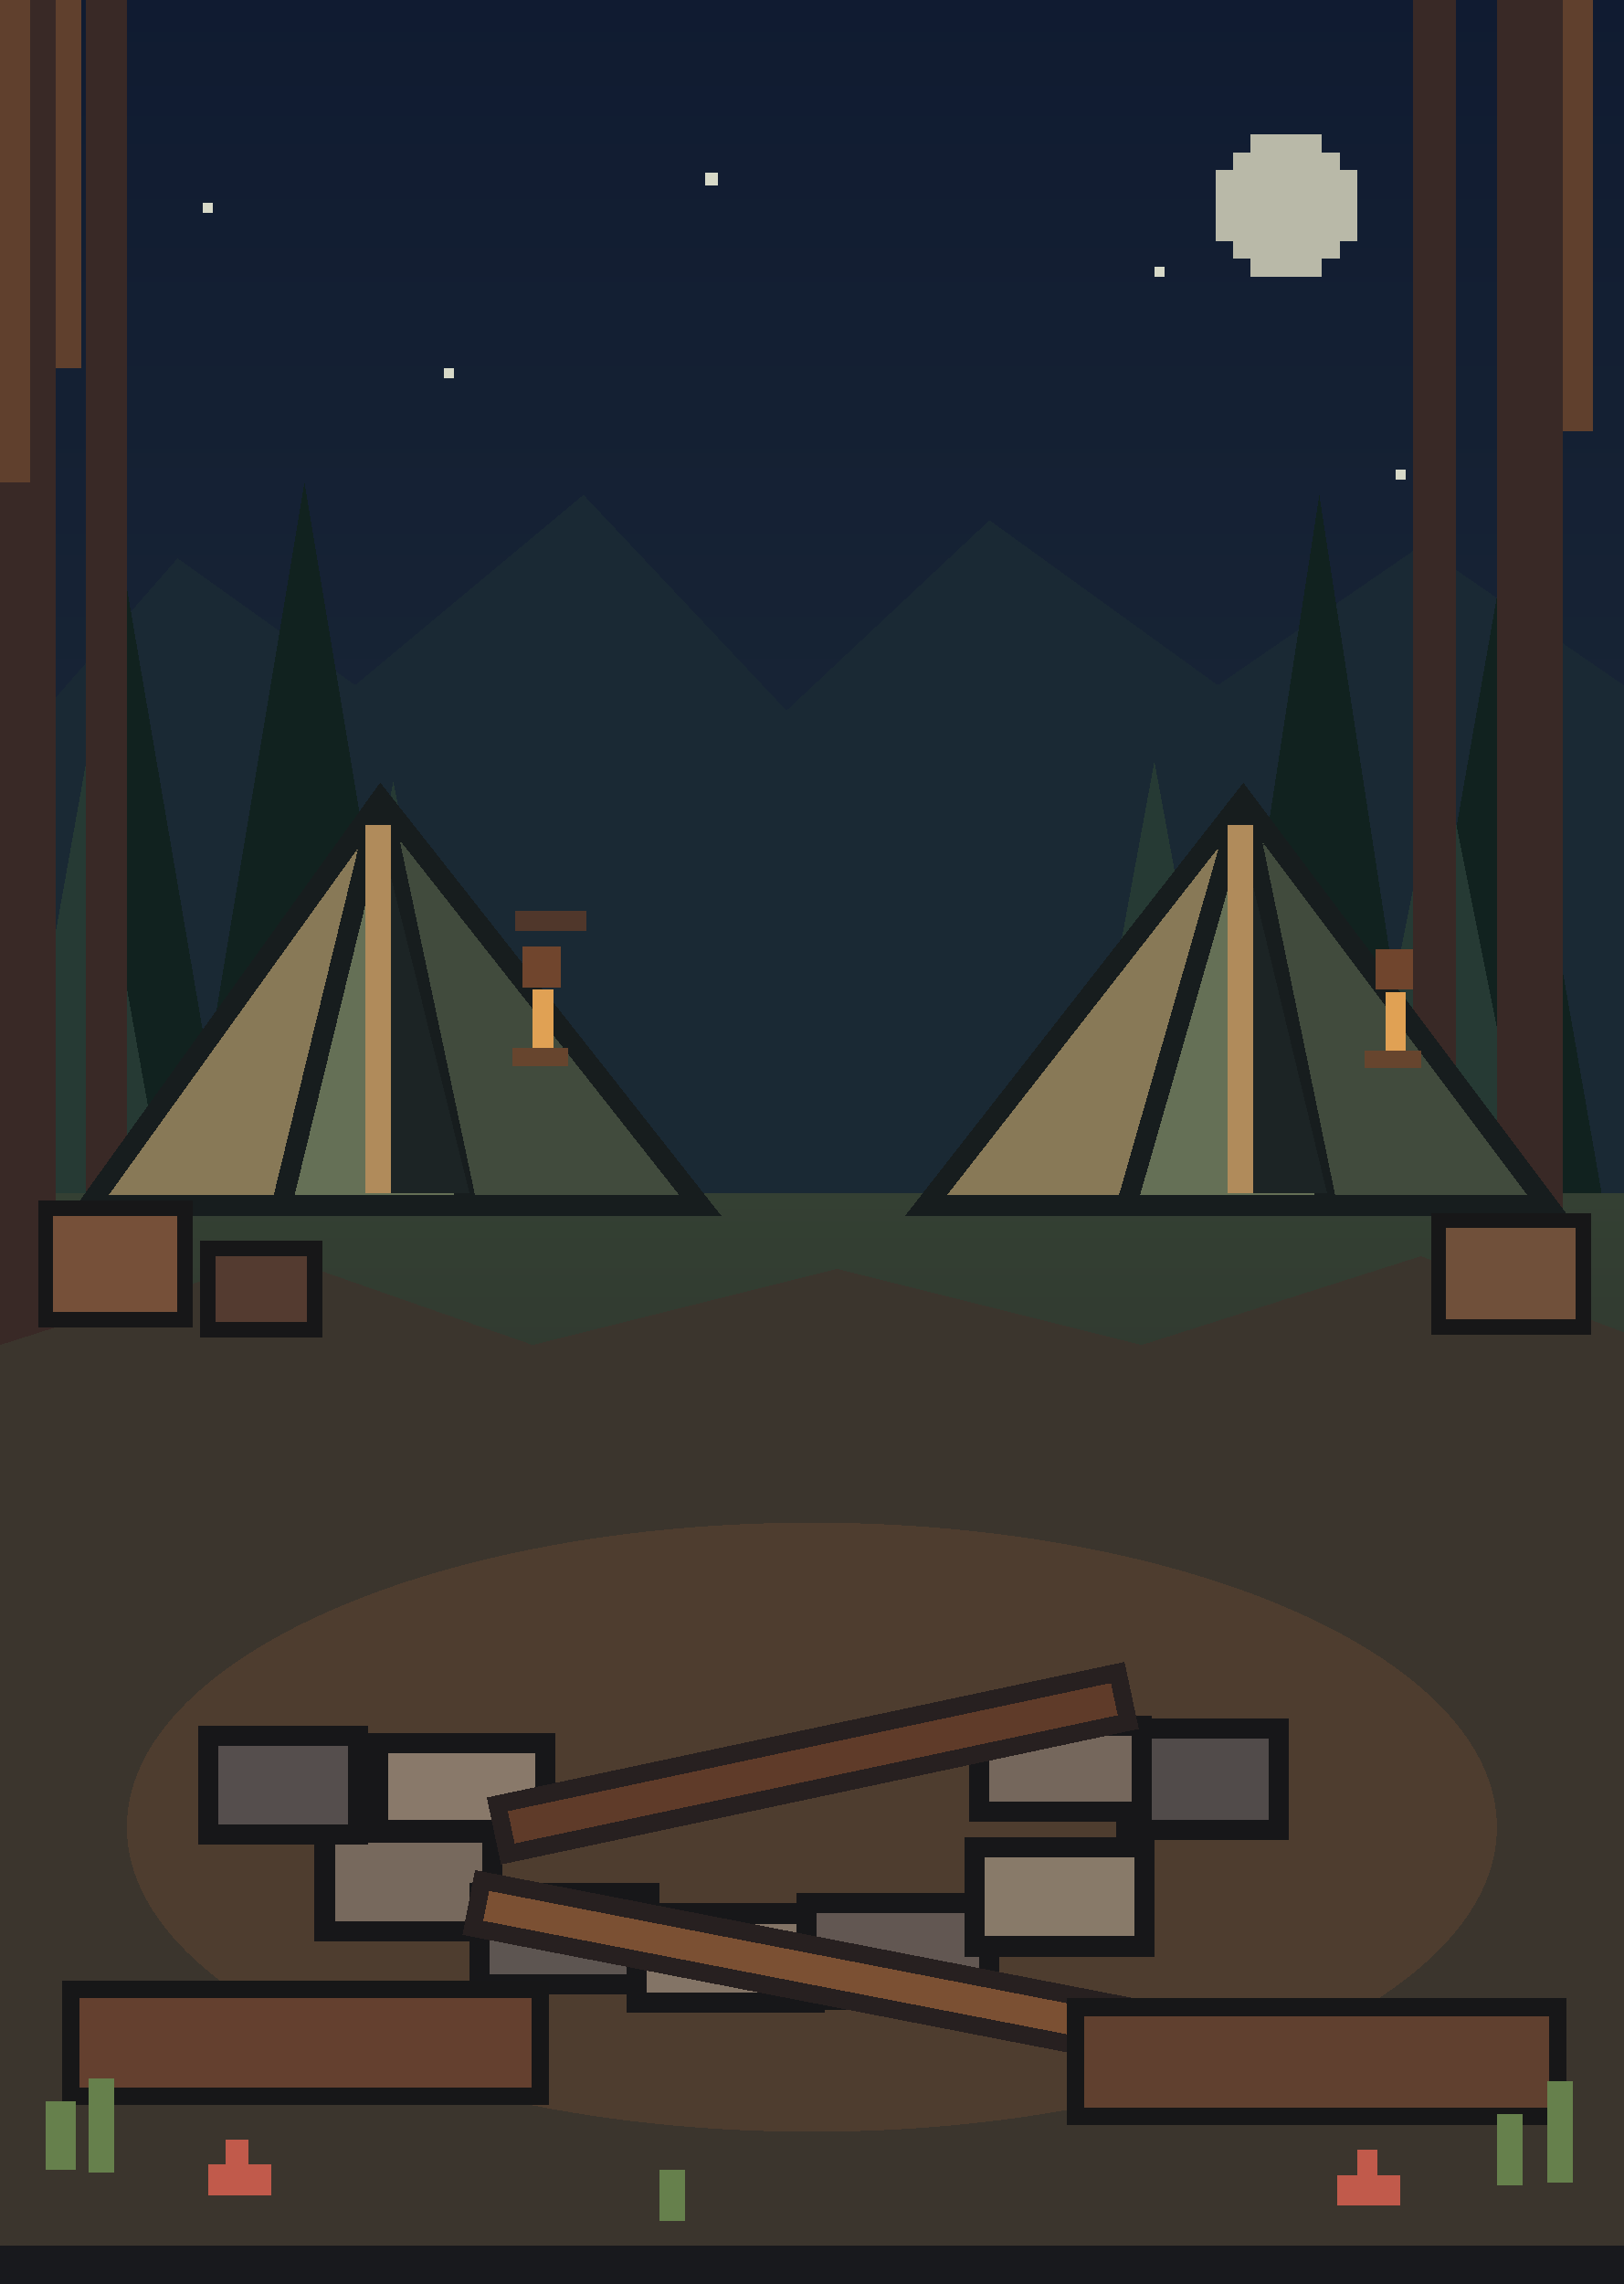
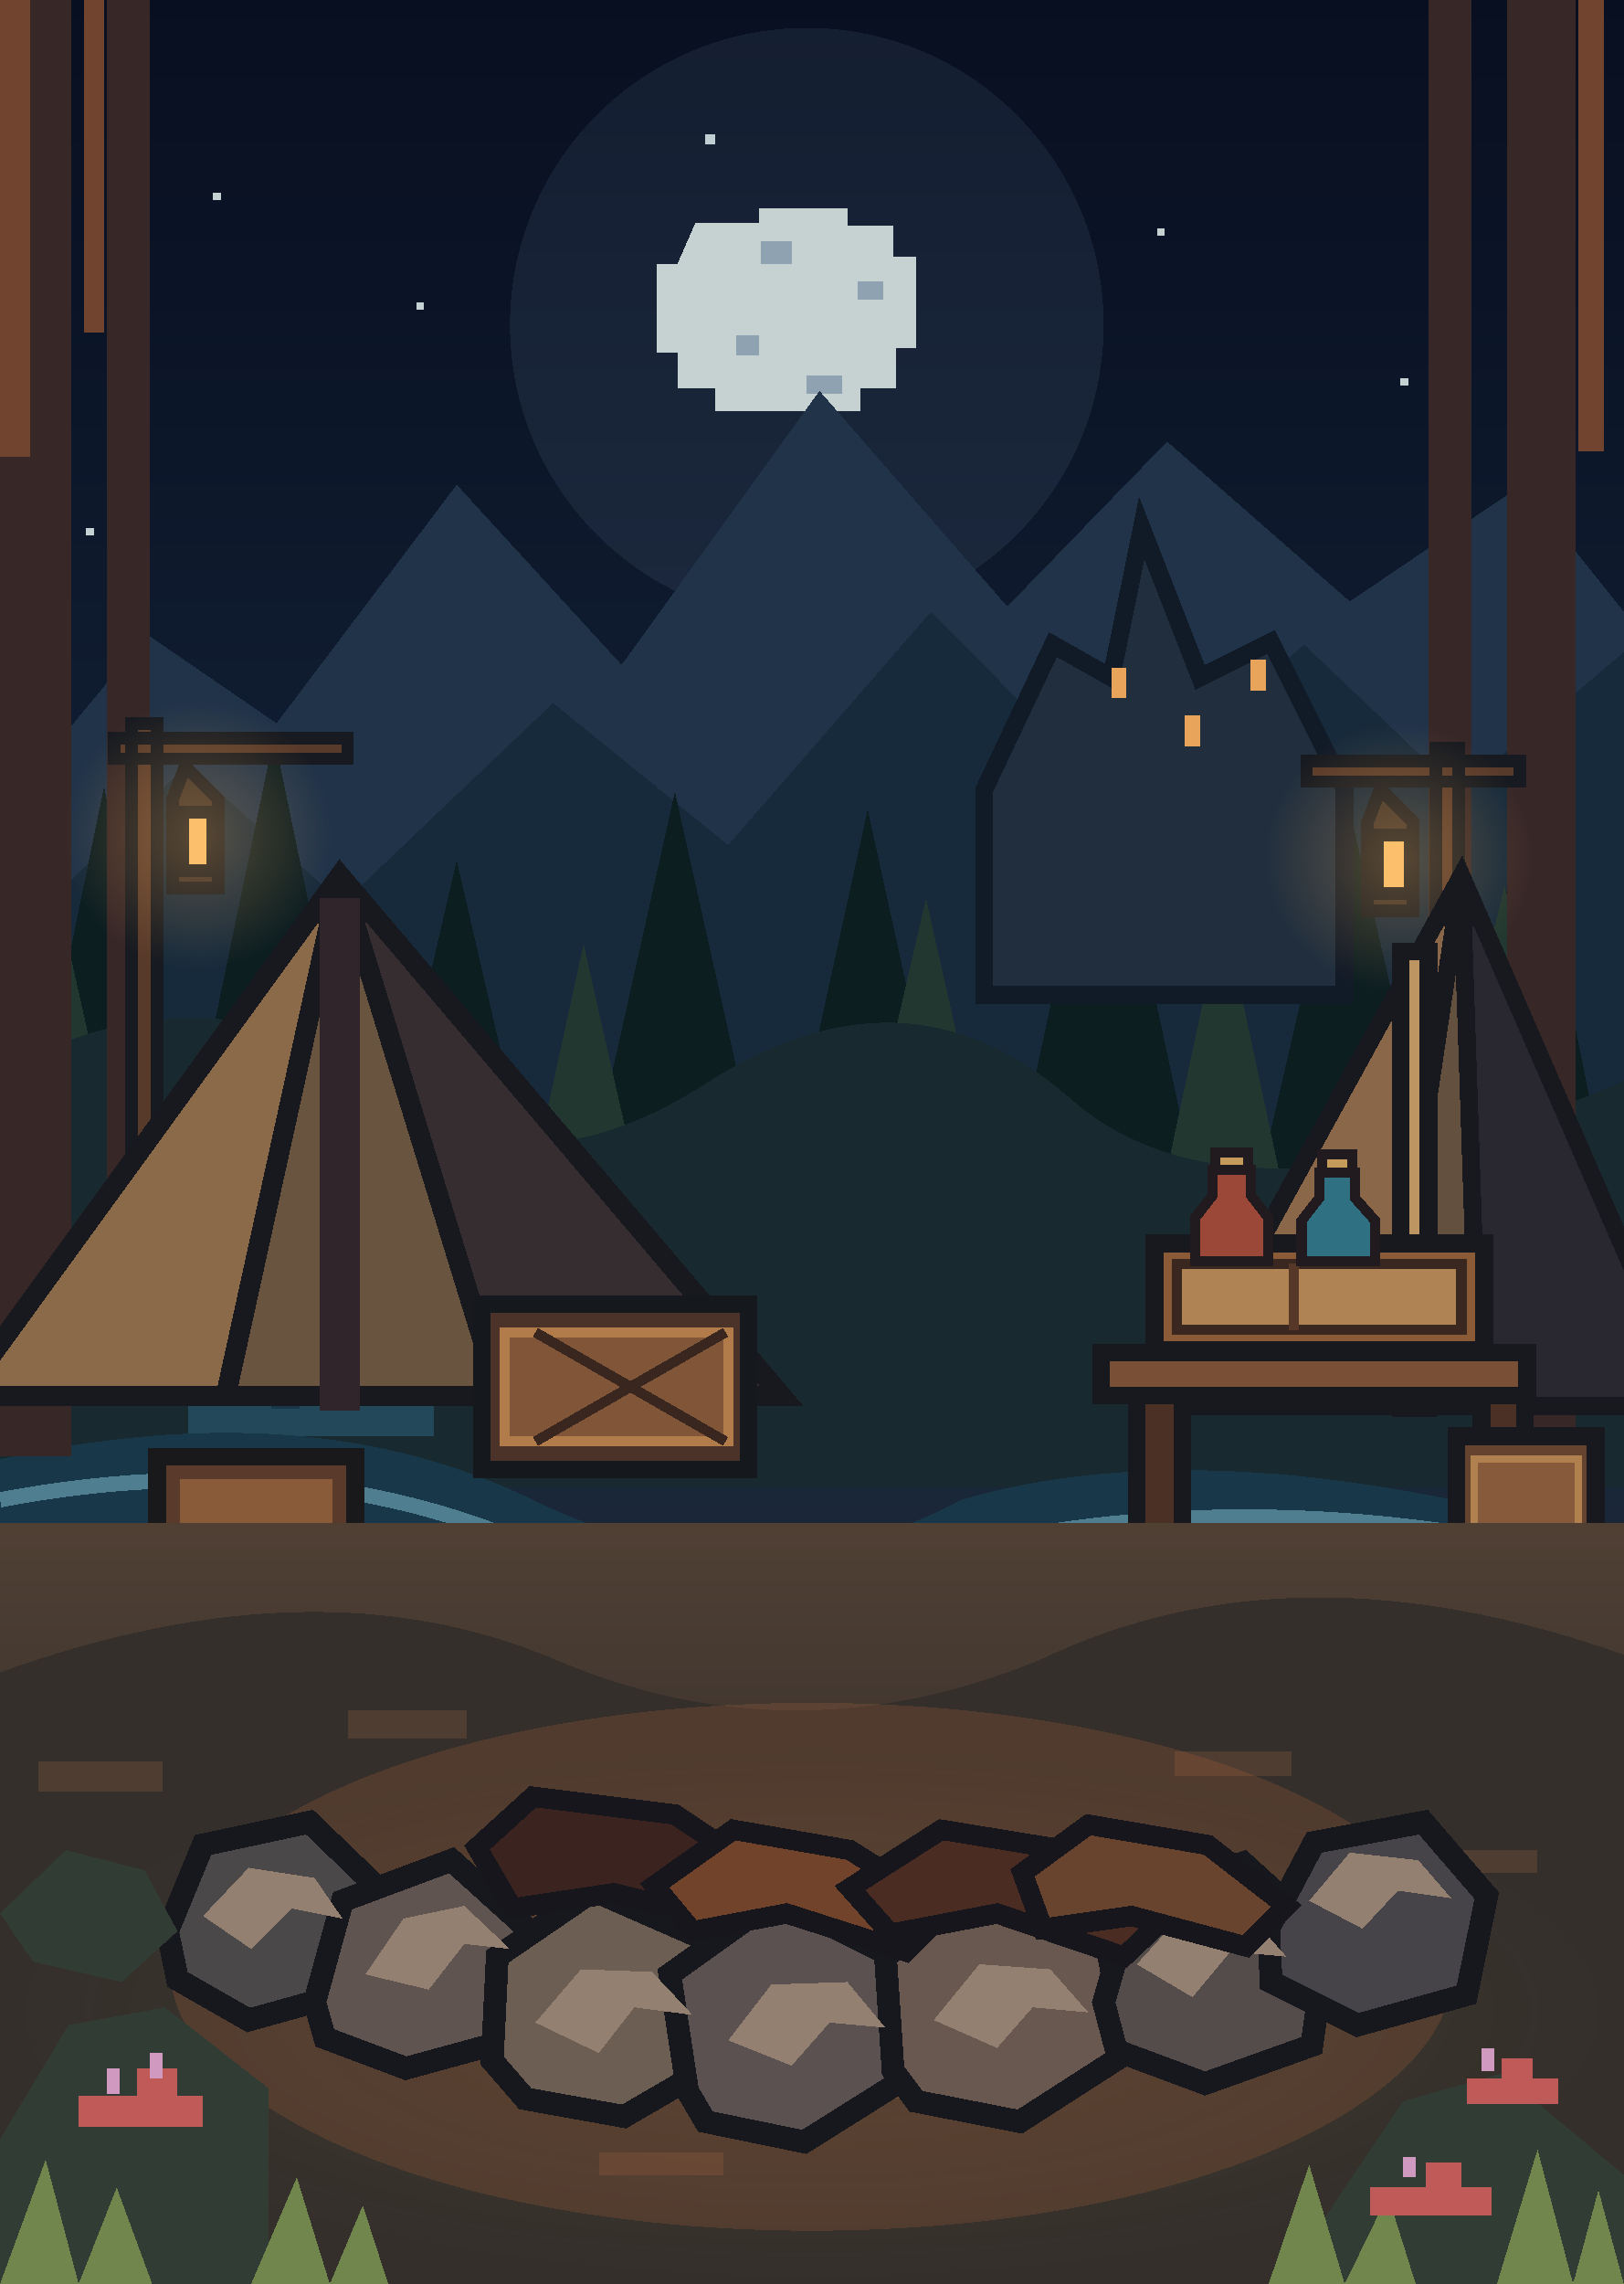
<svg xmlns="http://www.w3.org/2000/svg" viewBox="0 0 640 900" shape-rendering="crispEdges">
  <defs>
-     <linearGradient id="mSky" x2="0" y2="1">
-       <stop stop-color="#101b31" />
-       <stop offset=".58" stop-color="#1d2b38" />
-       <stop offset="1" stop-color="#342a2a" />
+     <linearGradient id="mnight" x2="0" y2="1">
+       <stop stop-color="#080f20" />
+       <stop offset=".48" stop-color="#132238" />
+       <stop offset="1" stop-color="#293039" />
    </linearGradient>
-     <linearGradient id="mGround" x2="0" y2="1">
-       <stop stop-color="#344033" />
-       <stop offset="1" stop-color="#201b20" />
+     <linearGradient id="mground" x2="0" y2="1">
+       <stop stop-color="#504034" />
+       <stop offset="1" stop-color="#1a1e24" />
    </linearGradient>
+     <linearGradient id="mwater" x2="0" y2="1">
+       <stop stop-color="#8ec8d0" />
+       <stop offset="1" stop-color="#17364a" />
+     </linearGradient>
+     <radialGradient id="mhalo">
+       <stop stop-color="#f4b564" stop-opacity=".3" />
+       <stop offset="1" stop-color="#f4b564" stop-opacity="0" />
+     </radialGradient>
  </defs>
-   <rect width="640" height="900" fill="url(#mSky)" />
-   <g fill="#d7d9c8">
-     <rect x="80" y="80" width="4" height="4" />
-     <rect x="175" y="145" width="4" height="4" />
-     <rect x="278" y="68" width="5" height="5" />
-     <rect x="455" y="105" width="4" height="4" />
-     <rect x="550" y="185" width="4" height="4" />
+   <rect width="640" height="900" fill="url(#mnight)" />
+   <g fill="#c5d2d4">
+     <rect x="84" y="76" width="3" height="3" />
+     <rect x="164" y="119" width="3" height="3" />
+     <rect x="278" y="53" width="4" height="4" />
+     <rect x="456" y="90" width="3" height="3" />
+     <rect x="552" y="149" width="3" height="3" />
+     <rect x="34" y="208" width="3" height="3" />
  </g>
-   <g opacity=".85" fill="#d6d5bd">
-     <rect x="486" y="60" width="42" height="42" />
-     <rect x="493" y="53" width="28" height="7" />
-     <rect x="479" y="67" width="7" height="28" />
-     <rect x="528" y="67" width="7" height="28" />
-     <rect x="493" y="102" width="28" height="7" />
+   <circle cx="318" cy="128" r="117" fill="#8eafd0" opacity=".09" />
+   <g shape-rendering="crispEdges">
+     <path d="M274 88h25v-6h35v7h18v12h9v36h-8v16h-14v9h-57v-9h-15v-14h-8v-35h8z" fill="#c5d2d1" />
+     <path d="M300 95h12v9h-12zM338 111h10v7h-10zM290 132h9v8h-9zM318 148h14v7h-14z" fill="#8ea2b1" />
  </g>
-   <path d="M0 300L70 220 140 270 230 195 310 280 390 205 480 270 560 215 640 270V600H0Z" fill="#1a2934" />
-   <g fill="#11221f">
-     <path d="M0 500L48 220 96 500Z" />
-     <path d="M65 520L120 190 175 520Z" />
-     <path d="M470 520L520 195 570 520Z" />
-     <path d="M540 520L590 235 640 520Z" />
+   <path d="M0 320l58-70 51 35 71-94 65 71 78-108 74 85 63-65 72 63 68-46 40 50v245H0z" fill="#203349" />
+   <path d="M0 375l74-74 61 55 83-79 69 56 80-92 75 76 72-63 61 58 65-55v246H0z" fill="#172a3b" />
+   <g fill="#0d1e21">
+     <path d="M0 510l41-200 42 200zM60 522l48-232 48 232zM140 512l40-173 40 173zM220 518l46-206 46 206zM300 510l42-191 42 191zM388 518l47-220 47 220zM486 510l45-195 45 195zM560 520l42-210 42 210z" />
  </g>
-   <g fill="#263a34">
-     <path d="M0 490L34 300 68 490Z" />
-     <path d="M120 480L155 308 190 480Z" />
-     <path d="M420 490L455 300 490 490Z" />
-     <path d="M530 485L568 295 606 485Z" />
+   <g fill="#21372f">
+     <path d="M0 498l27-125 28 125zM105 502l31-143 31 143zM202 500l28-128 29 128zM331 501l34-147 33 147zM451 503l31-145 31 145zM557 500l36-151 37 151z" />
  </g>
-   <path d="M0 470H640V900H0Z" fill="url(#mGround)" />
-   <g fill="#392926">
-     <rect x="0" y="0" width="22" height="560" />
-     <rect x="34" y="0" width="16" height="480" />
-     <rect x="590" y="0" width="26" height="565" />
-     <rect x="557" y="0" width="17" height="470" />
+   <path d="M388 311l27-57 23 13 12-59 23 59 28-14 29 58v81H388z" fill="#202e3d" stroke="#111a27" stroke-width="7" />
+   <g fill="#e8a45b">
+     <rect x="438" y="263" width="6" height="12" />
+     <rect x="467" y="282" width="6" height="12" />
+     <rect x="493" y="260" width="6" height="12" />
+     <rect x="518" y="298" width="5" height="10" />
  </g>
-   <g fill="#60402d">
-     <rect x="0" y="0" width="12" height="190" />
-     <rect x="22" y="0" width="10" height="145" />
-     <rect x="616" y="0" width="12" height="170" />
+   <path d="M0 422q84-44 143 4t132 3q81-54 147 4t218-7v160H0z" fill="#182a30" />
+   <path d="M74 446h97v120H74z" fill="#23485a" />
+   <path d="M82 448h12v93H82zM107 445h11v110h-11zM133 450h10v94h-10zM158 452h8v90h-8z" fill="url(#mwater)" />
+   <path d="M0 575q122-27 210 16t169 0q102-30 261 17v130H0z" fill="#18384a" />
+   <path d="M0 591q122-23 218 22t166-4q119-26 256 8" fill="none" stroke="#71aebd" stroke-width="6" opacity=".6" />
+   <g fill="#372727">
+     <path d="M0 0h28v574H0zM42 0h17v500H42zM594 0h27v578h-27zM563 0h17v502h-17z" />
  </g>
-   <path d="M0 530L110 495 210 530 330 500 450 530 560 495 640 525V900H0Z" fill="#3b352d" />
-   <g stroke="#171d1e" stroke-width="8" stroke-linejoin="miter">
-     <path d="M35 475L150 315 276 475Z" fill="#657056" />
-     <path d="M150 315L276 475H184Z" fill="#414b3d" />
-     <path d="M150 315L35 475H111Z" fill="#887957" />
+   <g fill="#71442f">
+     <path d="M0 0h12v180H0zM33 0h8v131h-8zM622 0h10v178h-10z" />
  </g>
-   <path d="M151 333L153 470H185Z" fill="#1c2425" />
-   <rect x="144" y="325" width="10" height="145" fill="#b08b5b" />
-   <g>
-     <rect x="206" y="373" width="15" height="16" fill="#70452d" />
-     <rect x="210" y="390" width="8" height="23" fill="#e0a154" />
-     <rect x="202" y="413" width="22" height="7" fill="#67452e" />
-     <rect x="203" y="359" width="28" height="8" fill="#50372b" />
+   <g stroke="#171a20" stroke-width="5">
+     <path d="M52 285h10v180H52zM45 291h92v8H45z" fill="#583a2a" />
+     <path d="M73 302l13 13v35H68v-35z" fill="#3c3029" />
+     <rect x="72" y="320" width="12" height="23" fill="#ffc36d" />
+     <path d="M566 295h9v170h-9zM515 300h84v8h-84z" fill="#583a2a" />
+     <path d="M544 311l13 13v35h-18v-35z" fill="#3c3029" />
+     <rect x="543" y="329" width="13" height="23" fill="#ffc36d" />
  </g>
-   <g stroke="#171d1e" stroke-width="8" stroke-linejoin="miter">
-     <path d="M365 475L490 315 610 475Z" fill="#657056" />
-     <path d="M490 315L610 475H523Z" fill="#414b3d" />
-     <path d="M490 315L365 475H444Z" fill="#887957" />
+   <circle cx="78" cy="329" r="53" fill="url(#mhalo)" />
+   <circle cx="551" cy="338" r="53" fill="url(#mhalo)" />
+   <g stroke="#17191e" stroke-width="8" stroke-linejoin="miter">
+     <path d="M-15 550l149-205 174 205z" fill="#695440" />
+     <path d="M134 345l174 205H197z" fill="#352d30" />
+     <path d="M134 345L-15 550H89z" fill="#8a6a48" />
  </g>
-   <path d="M490 333L491 470H523Z" fill="#1c2425" />
-   <rect x="484" y="325" width="10" height="145" fill="#b08b5b" />
-   <g>
-     <rect x="542" y="374" width="15" height="16" fill="#70452d" />
-     <rect x="546" y="391" width="8" height="23" fill="#e0a154" />
-     <rect x="538" y="414" width="22" height="7" fill="#67452e" />
+   <path d="M134 361v183" stroke="#bd9562" stroke-width="8" />
+   <path d="M126 354h16v202h-16z" fill="#30252a" />
+   <path d="M190 514h105v65H190z" fill="#4c3329" stroke="#15191e" stroke-width="7" />
+   <path d="M199 525h88v43h-88z" fill="#815638" stroke="#b17b4a" stroke-width="4" />
+   <path d="M211 525l75 43M286 525l-75 43" stroke="#39271f" stroke-width="4" />
+   <path d="M62 574h78v60H62z" fill="#5a3a2a" stroke="#19191c" stroke-width="7" />
+   <path d="M71 583h60v41H71z" fill="#8a5b38" />
+   <g stroke="#17191f" stroke-width="7">
+     <path d="M461 554l115-209 91 209z" fill="#63503f" />
+     <path d="M576 345l91 209h-84z" fill="#292831" />
+     <path d="M576 345L461 554h84z" fill="#8a6748" />
+     <path d="M552 375h11v180h-11z" fill="#bd9562" />
+     <path d="M434 533h168v17H434z" fill="#795035" />
+     <path d="M448 550h18v91h-18zM584 550h17v91h-17z" fill="#4b3026" />
+     <path d="M455 490h130v42H455z" fill="#8b5a37" />
+     <path d="M464 498h112v26H464z" fill="#b08354" stroke="#392720" stroke-width="4" />
+     <path d="M510 498v26" stroke="#573727" stroke-width="4" />
  </g>
-   <g stroke="#171718" stroke-width="6">
-     <rect x="18" y="476" width="55" height="44" fill="#765039" />
-     <rect x="567" y="481" width="57" height="42" fill="#70503a" />
-     <rect x="82" y="492" width="42" height="32" fill="#543b30" />
+   <g stroke="#211a1f" stroke-width="4">
+     <path d="M478 461h15v10l7 9v17h-29v-17l7-9z" fill="#9c4838" />
+     <path d="M479 461h13v-7h-13z" fill="#c59b5c" />
+     <path d="M520 462h14v10l8 9v16h-29v-16l7-9z" fill="#2f7183" />
+     <path d="M521 462h12v-7h-12z" fill="#c59b5c" />
  </g>
-   <ellipse cx="320" cy="720" rx="270" ry="120" fill="#8c5835" opacity=".24" />
-   <g stroke="#171719" stroke-width="8">
-     <rect x="128" y="722" width="66" height="39" fill="#77695d" />
-     <rect x="189" y="746" width="67" height="36" fill="#5d5551" />
-     <rect x="251" y="754" width="70" height="35" fill="#837466" />
-     <rect x="318" y="750" width="72" height="38" fill="#625752" />
-     <rect x="384" y="728" width="67" height="39" fill="#887a69" />
-     <rect x="82" y="684" width="59" height="39" fill="#554e4d" />
-     <rect x="444" y="681" width="60" height="40" fill="#514b4a" />
-     <rect x="149" y="687" width="66" height="34" fill="#89796a" />
-     <rect x="386" y="680" width="64" height="34" fill="#75675c" />
+   <g stroke="#17191e" stroke-width="7">
+     <path d="M574 566h55v72h-55z" fill="#66432e" />
+     <path d="M581 575h41v55h-41z" fill="#865a3a" stroke="#b0804e" stroke-width="3" />
  </g>
-   <g stroke="#272020" stroke-width="7">
-     <rect x="196" y="711" width="250" height="20" fill="#5f3b29" transform="rotate(-12 196 711)" />
-     <rect x="190" y="741" width="260" height="19" fill="#7b5033" transform="rotate(11 190 741)" />
+   <path d="M0 600H640V900H0z" fill="url(#mground)" />
+   <path d="M0 659q125-45 219-5t191 0q100-48 230-2v248H0z" fill="#342f2b" />
+   <path d="M0 685h640v215H0z" fill="url(#mhalo)" opacity=".3" />
+   <g fill="#6c4b37" opacity=".5">
+     <path d="M15 694h49v12H15zM82 722h31v9H82zM137 674h47v11h-47zM463 690h46v10h-46zM548 729h58v9h-58zM236 848h49v9h-49zM350 819h36v8h-36z" />
  </g>
-   <g stroke="#171718" stroke-width="7">
-     <rect x="28" y="784" width="185" height="42" fill="#64402f" />
-     <rect x="424" y="791" width="190" height="43" fill="#60402f" />
+   <g fill="#63818a" opacity=".55">
+     <path d="M29 754h67v5H29zM68 766h38v4H68zM496 777h72v5h-72zM451 794h52v4h-52z" />
  </g>
-   <g fill="#66804c">
-     <rect x="18" y="828" width="12" height="27" />
-     <rect x="35" y="819" width="10" height="37" />
-     <rect x="590" y="833" width="10" height="28" />
-     <rect x="610" y="820" width="10" height="40" />
-     <rect x="260" y="855" width="10" height="20" />
+   <ellipse cx="320" cy="775" rx="253" ry="104" fill="#bc6a3a" opacity=".2" />
+   <g stroke="#17181d" stroke-width="9" stroke-linejoin="miter">
+     <path d="M66 761l14-34 42-9 26 25-7 41-43 12-28-16z" fill="#4b4849" />
+     <path d="M124 789l11-40 43-16 31 28-5 42-44 12-32-12z" fill="#605450" />
+     <path d="M194 812l2-41 38-26 48 21 7 43-43 25-39-7z" fill="#6d5e54" />
+     <path d="M271 824l-7-46 42-30 48 24 6 45-43 27-39-8z" fill="#5b5150" />
+     <path d="M352 816l-3-45 39-28 48 22 8 44-42 27-41-8z" fill="#685850" />
+     <path d="M435 789l12-42 43-13 33 30-6 42-42 15-35-13z" fill="#544b4b" />
+     <path d="M500 760l18-34 43-8 25 29-8 39-43 12-34-17z" fill="#464349" />
  </g>
-   <g fill="#c15a4b">
-     <rect x="82" y="853" width="25" height="12" />
-     <rect x="89" y="843" width="9" height="10" />
-     <rect x="527" y="857" width="25" height="12" />
-     <rect x="535" y="847" width="8" height="10" />
+   <g fill="#948071">
+     <path d="M80 755l18-19 26 4 11 16-20-4-16 16zM144 778l15-22 24-5 18 17-18-2-14 18zM211 797l18-21 28 1 16 17-23-3-14 18zM287 804l17-22 30-1 15 18-22-2-15 17zM368 796l18-22 28 2 15 17-22-2-14 16zM448 774l20-22 24 2 15 17-22-2-15 18zM516 749l16-19 27 3 13 15-21-3-14 15z" />
  </g>
-   <rect x="0" y="885" width="640" height="15" fill="#18191d" />
+   <g stroke="#17161c" stroke-width="8" stroke-linejoin="miter">
+     <path d="M188 728l22-20 56 7 39 26-15 17-48-12-40 6z" fill="#3b241f" />
+     <path d="M258 743l31-22 46 8 38 24-16 16-47-15-37 7z" fill="#70432a" />
+     <path d="M335 744l36-23 49 8 41 25-18 17-50-17-42 8z" fill="#4a2c22" />
+     <path d="M403 738l26-19 47 8 31 24-16 16-45-12-35 5z" fill="#68432d" />
+   </g>
+   <g fill="#313c35">
+     <path d="M0 843l27-45 38-7 41 32v77H0zM522 874l31-46 39-11 48 40v43H522zM0 754l26-25 31 8 13 24-22 20-35-8z" />
+   </g>
+   <g fill="#71864d">
+     <path d="M0 900l18-49 13 49 15-38 14 38M99 900l18-42 13 42 13-31 10 31M500 900l16-47 14 47 17-35 11 35M590 900l16-53 14 53 10-37 10 37" />
+   </g>
+   <g fill="#bf5a58">
+     <path d="M31 826h23v-11h16v11h10v12H31zM540 862h22v-10h14v10h12v11h-48zM578 819h14v-8h12v8h10v10h-36z" />
+   </g>
+   <g fill="#d09ac0">
+     <rect x="42" y="815" width="5" height="10" />
+     <rect x="59" y="809" width="5" height="10" />
+     <rect x="553" y="850" width="5" height="8" />
+     <rect x="584" y="807" width="5" height="9" />
+   </g>
</svg>
